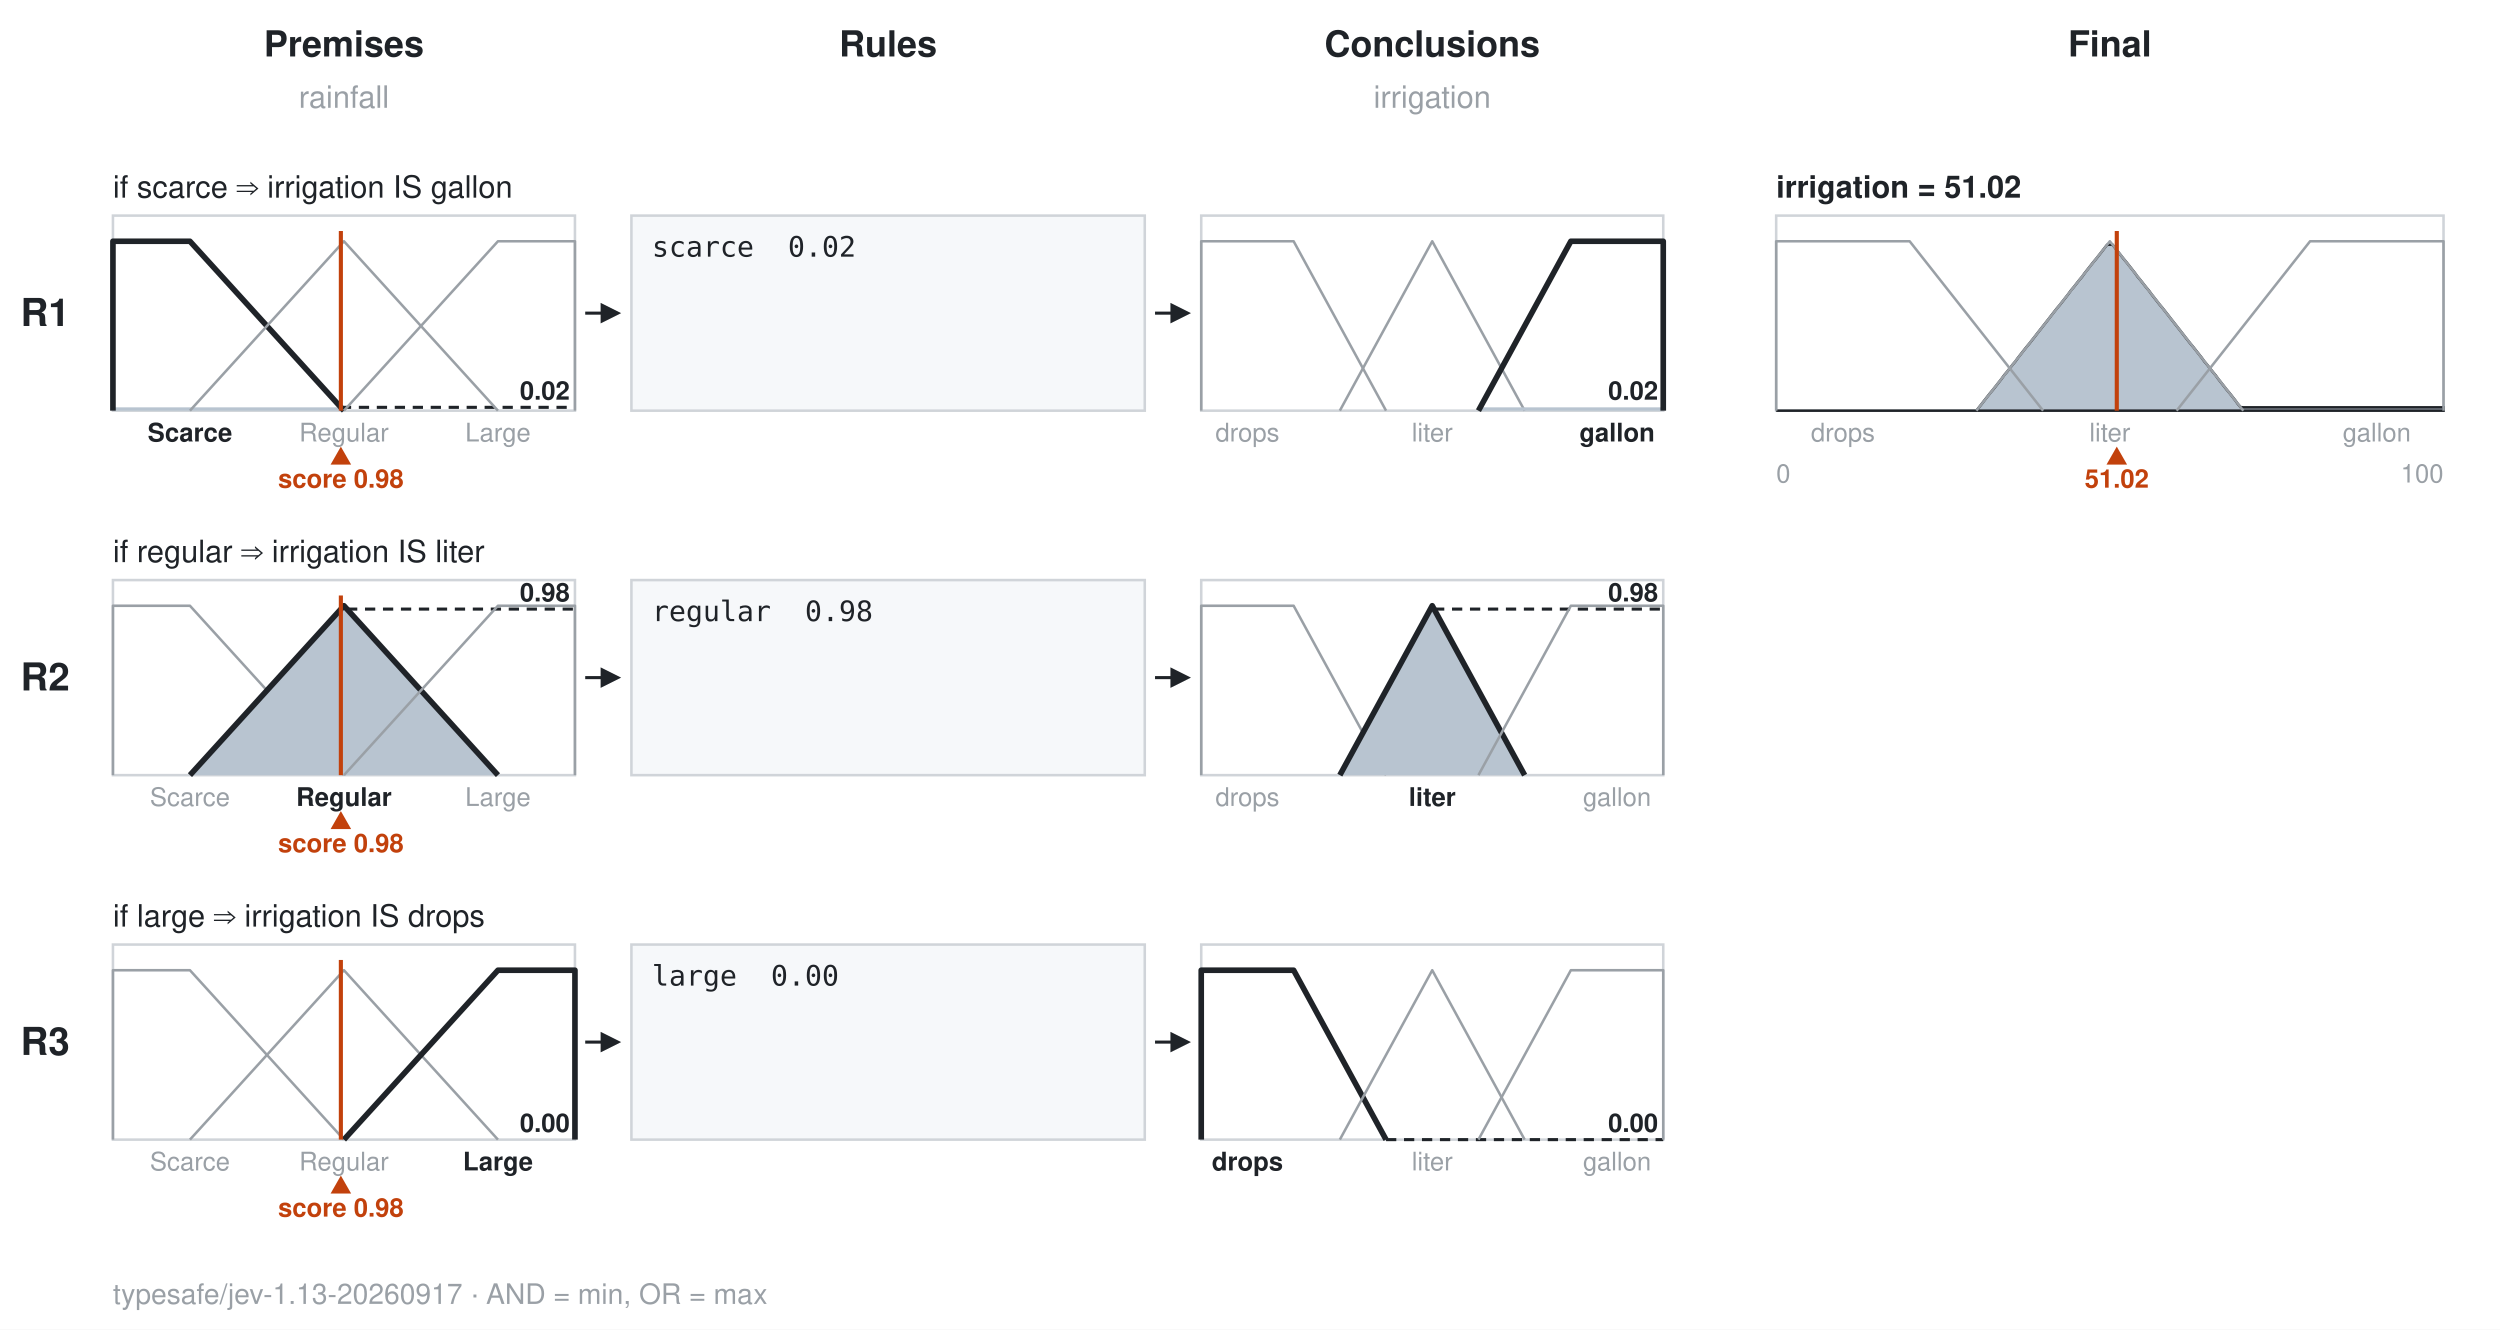
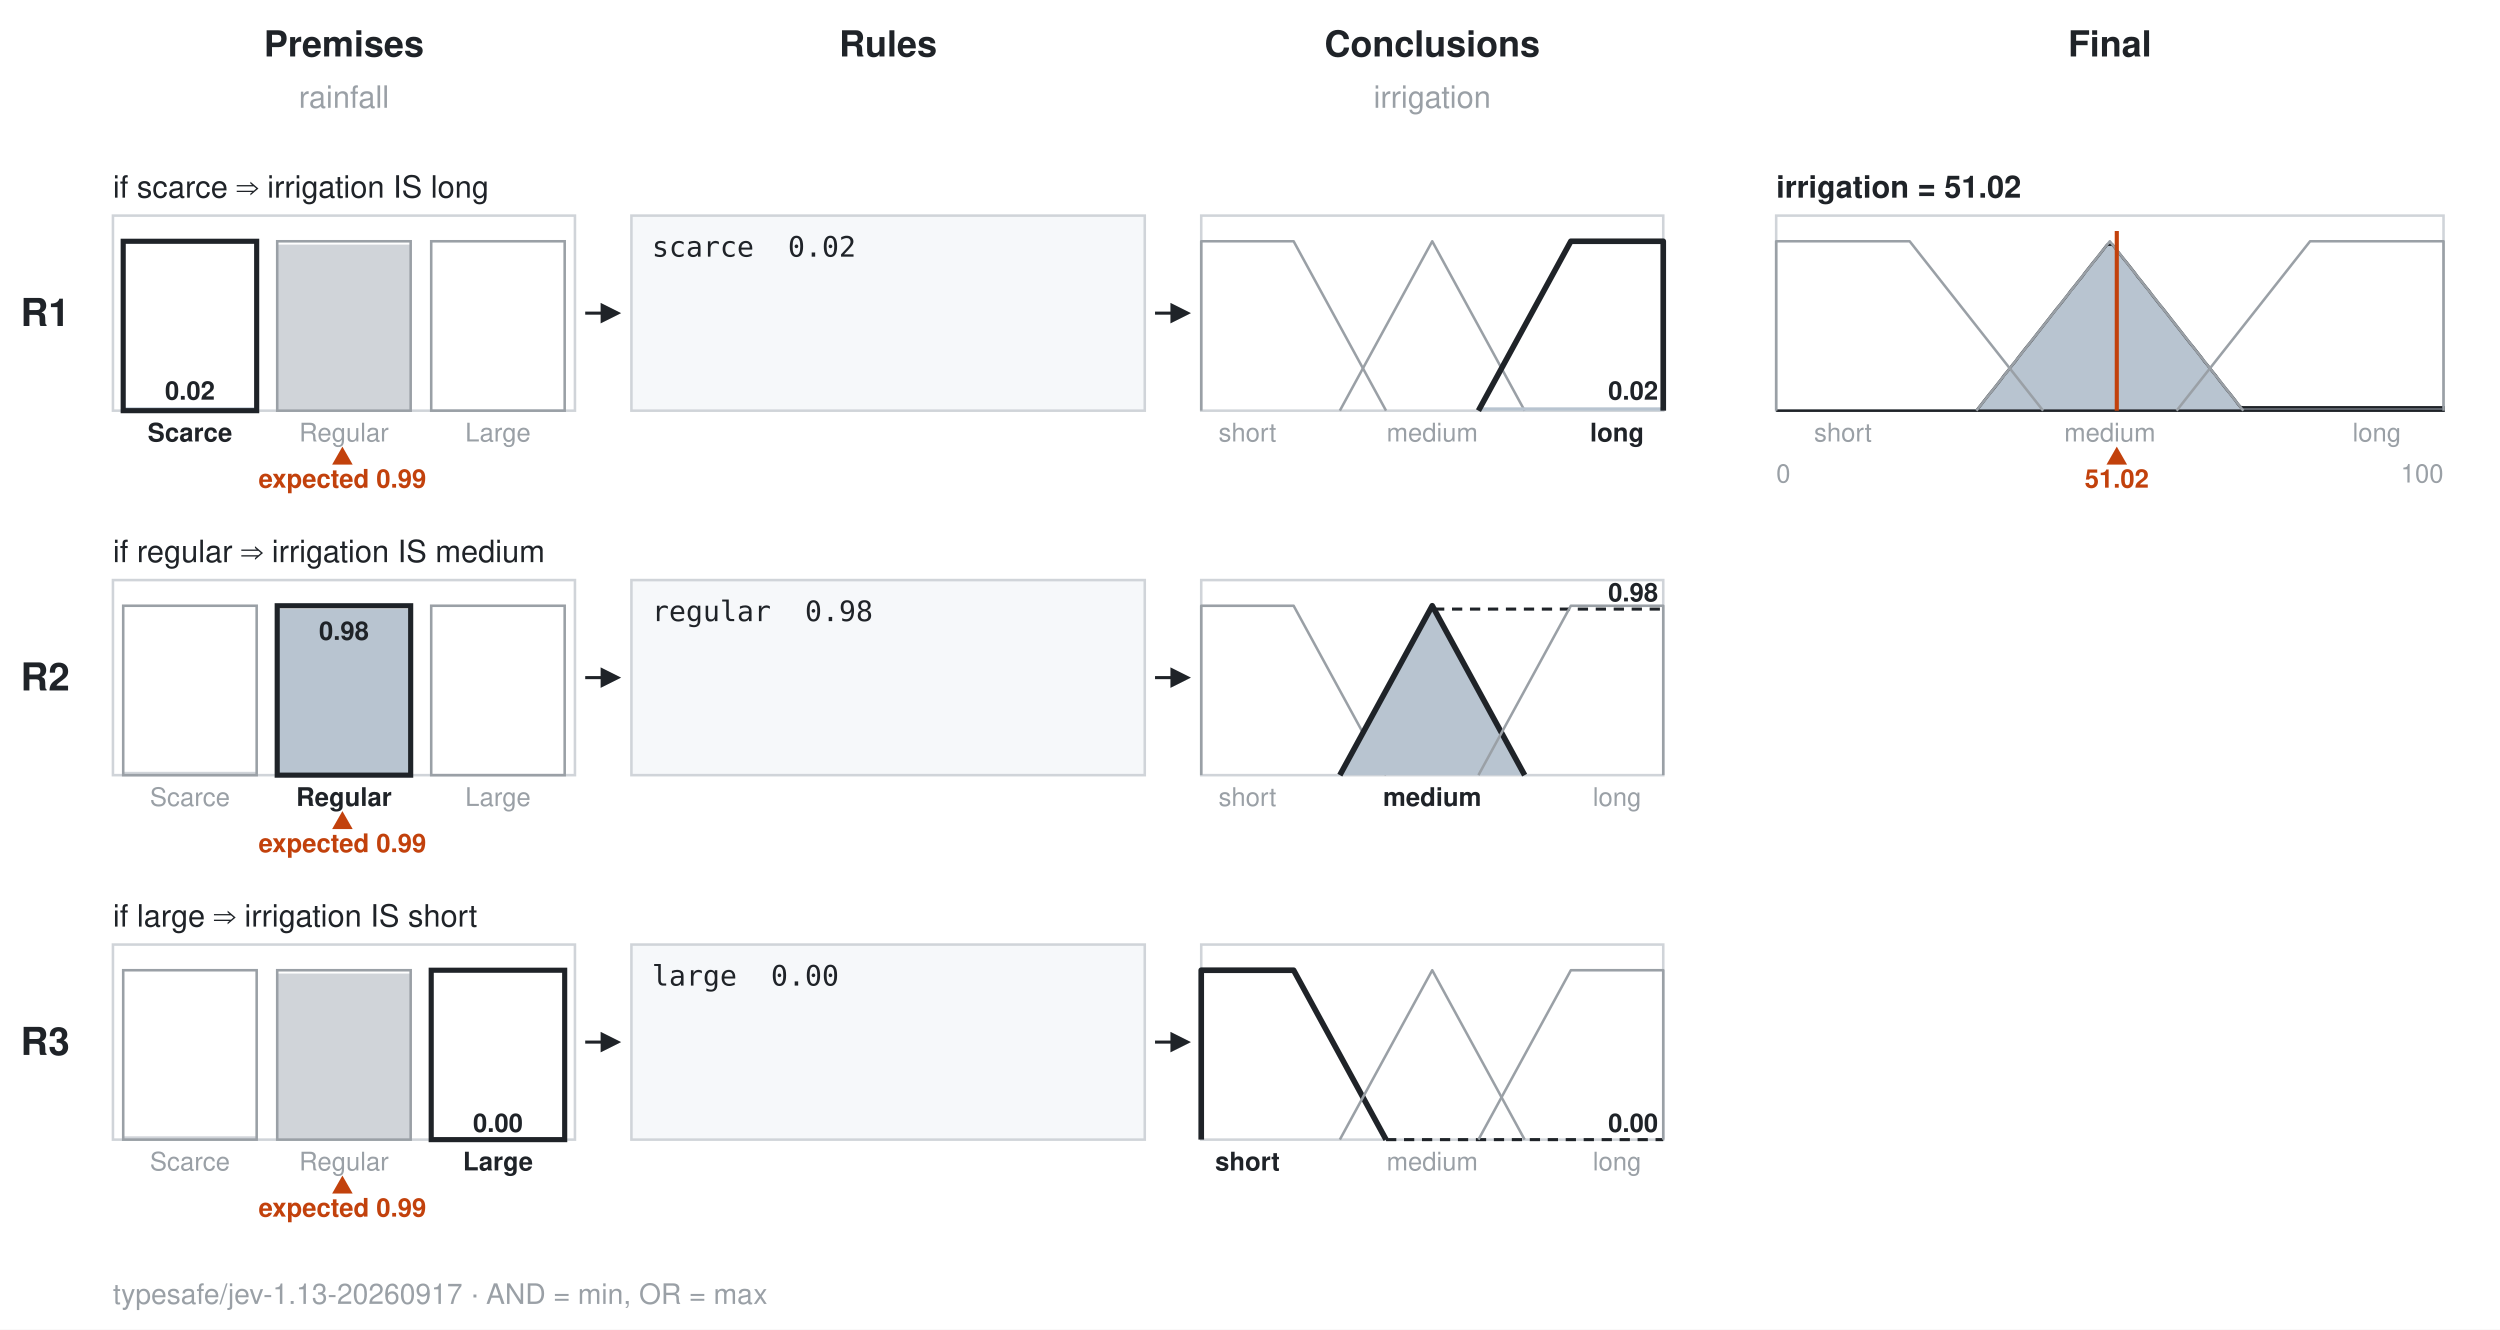
<svg xmlns="http://www.w3.org/2000/svg" width="974" height="518" viewBox="0 0 974 518" font-family="-apple-system, 'Segoe UI', Helvetica, Arial, sans-serif">
  <rect width="100%" height="100%" fill="#ffffff" />
  <text x="134.0" y="22.0" font-size="14" text-anchor="middle" font-weight="bold" fill="#1f2328">Premises</text>
  <text x="346.0" y="22.0" font-size="14" text-anchor="middle" font-weight="bold" fill="#1f2328">Rules</text>
  <text x="558.0" y="22.0" font-size="14" text-anchor="middle" font-weight="bold" fill="#1f2328">Conclusions</text>
  <text x="822.0" y="22.0" font-size="14" text-anchor="middle" font-weight="bold" fill="#1f2328">Final</text>
  <text x="134.0" y="42.0" font-size="12" text-anchor="middle" font-weight="normal" fill="#9aa0a6">rainfall</text>
  <text x="558.0" y="42.0" font-size="12" text-anchor="middle" font-weight="normal" fill="#9aa0a6">irrigation</text>
  <text x="8.0" y="127.0" font-size="15" text-anchor="start" font-weight="bold" fill="#1f2328">R1</text>
-   <text x="44.0" y="77.0" font-size="12" text-anchor="start" font-weight="normal" fill="#1f2328">if scarce  ⇒  irrigation IS gallon</text>
+   <text x="44.0" y="77.0" font-size="12" text-anchor="start" font-weight="normal" fill="#1f2328">if scarce  ⇒  irrigation IS long</text>
  <rect x="44.0" y="84.0" width="180.0" height="76.0" fill="none" stroke="#d0d4d9" stroke-width="1" />
-   <polygon points="44.0,160.0 44.0,158.7 132.8,158.7 134.0,160.0" fill="#b8c4d0" stroke="none" />
-   <line x1="132.8" y1="158.7" x2="224.0" y2="158.7" stroke="#1f2328" stroke-width="1.2" stroke-dasharray="4 3" />
-   <text x="222.0" y="155.7" font-size="10" text-anchor="end" font-weight="bold" fill="#1f2328">0.02</text>
-   <polyline points="44.0,160.0 44.0,94.0 74.0,94.0 134.0,160.0" fill="none" stroke="#1f2328" stroke-width="2.2" stroke-linejoin="round" />
+   <rect x="48.0" y="158.7" width="52.0" height="1.3" fill="#b8c4d0" stroke="none" stroke-width="0" />
+   <text x="74.0" y="155.7" font-size="10" text-anchor="middle" font-weight="bold" fill="#1f2328">0.02</text>
+   <rect x="48.0" y="94.0" width="52.0" height="66.0" fill="none" stroke="#1f2328" stroke-width="2" />
  <text x="74.0" y="172.0" font-size="10" text-anchor="middle" font-weight="bold" fill="#1f2328">Scarce</text>
-   <polyline points="74.0,160.0 134.0,94.0 134.0,94.0 194.0,160.0" fill="none" stroke="#9aa0a6" stroke-width="1" stroke-linejoin="round" />
+   <rect x="108.0" y="95.3" width="52.0" height="64.7" fill="#d0d4d9" stroke="none" stroke-width="0" />
+   <rect x="108.0" y="94.0" width="52.0" height="66.0" fill="none" stroke="#9aa0a6" stroke-width="1" />
  <text x="134.0" y="172.0" font-size="10" text-anchor="middle" font-weight="normal" fill="#9aa0a6">Regular</text>
-   <polyline points="134.0,160.0 194.0,94.0 224.0,94.0 224.0,160.0" fill="none" stroke="#9aa0a6" stroke-width="1" stroke-linejoin="round" />
+   <rect x="168.0" y="160.0" width="52.0" height="0.0" fill="#d0d4d9" stroke="none" stroke-width="0" />
+   <rect x="168.0" y="94.0" width="52.0" height="66.0" fill="none" stroke="#9aa0a6" stroke-width="1" />
  <text x="194.0" y="172.0" font-size="10" text-anchor="middle" font-weight="normal" fill="#9aa0a6">Large</text>
-   <line x1="132.8" y1="90.0" x2="132.8" y2="160.0" stroke="#c2410c" stroke-width="1.6" />
-   <path d="M132.8,174.0 l-4,7 h8 z" fill="#c2410c" />
-   <text x="132.8" y="190.0" font-size="10" text-anchor="middle" font-weight="bold" fill="#c2410c">score 0.98</text>
+   <path d="M133.4,174.0 l-4,7 h8 z" fill="#c2410c" />
+   <text x="133.4" y="190.0" font-size="10" text-anchor="middle" font-weight="bold" fill="#c2410c">expected 0.99</text>
  <line x1="228.0" y1="122.0" x2="236.0" y2="122.0" stroke="#1f2328" stroke-width="1.2" />
  <path d="M242.0,122.0 l-8,-4 v8 z" fill="#1f2328" />
  <rect x="246.0" y="84.0" width="200.0" height="76.0" fill="#f6f8fa" stroke="#d0d4d9" stroke-width="1" />
  <text x="254.0" y="100.0" font-size="11" font-family="ui-monospace, Menlo, Consolas, monospace" fill="#1f2328" xml:space="preserve">scarce  0.02</text>
  <line x1="450.0" y1="122.0" x2="458.0" y2="122.0" stroke="#1f2328" stroke-width="1.2" />
  <path d="M464.0,122.0 l-8,-4 v8 z" fill="#1f2328" />
  <rect x="468.0" y="84.0" width="180.0" height="76.0" fill="none" stroke="#d0d4d9" stroke-width="1" />
  <polyline points="468.0,160.0 468.0,94.0 504.0,94.0 540.0,160.0" fill="none" stroke="#9aa0a6" stroke-width="1" stroke-linejoin="round" />
-   <text x="486.0" y="172.0" font-size="10" text-anchor="middle" font-weight="normal" fill="#9aa0a6">drops</text>
+   <text x="486.0" y="172.0" font-size="10" text-anchor="middle" font-weight="normal" fill="#9aa0a6">short</text>
  <polyline points="522.0,160.0 558.0,94.0 558.0,94.0 594.0,160.0" fill="none" stroke="#9aa0a6" stroke-width="1" stroke-linejoin="round" />
-   <text x="558.0" y="172.0" font-size="10" text-anchor="middle" font-weight="normal" fill="#9aa0a6">liter</text>
+   <text x="558.0" y="172.0" font-size="10" text-anchor="middle" font-weight="normal" fill="#9aa0a6">medium</text>
  <polygon points="576.0,160.0 576.7,158.7 648.0,158.7 648.0,160.0" fill="#b8c4d0" stroke="none" />
  <line x1="648.0" y1="158.7" x2="648.0" y2="158.7" stroke="#1f2328" stroke-width="1.2" stroke-dasharray="4 3" />
  <text x="646.0" y="155.7" font-size="10" text-anchor="end" font-weight="bold" fill="#1f2328">0.02</text>
  <polyline points="576.0,160.0 612.0,94.0 648.0,94.0 648.0,160.0" fill="none" stroke="#1f2328" stroke-width="2.2" stroke-linejoin="round" />
-   <text x="630.0" y="172.0" font-size="10" text-anchor="middle" font-weight="bold" fill="#1f2328">gallon</text>
+   <text x="630.0" y="172.0" font-size="10" text-anchor="middle" font-weight="bold" fill="#1f2328">long</text>
  <text x="8.0" y="269.0" font-size="15" text-anchor="start" font-weight="bold" fill="#1f2328">R2</text>
-   <text x="44.0" y="219.0" font-size="12" text-anchor="start" font-weight="normal" fill="#1f2328">if regular  ⇒  irrigation IS liter</text>
+   <text x="44.0" y="219.0" font-size="12" text-anchor="start" font-weight="normal" fill="#1f2328">if regular  ⇒  irrigation IS medium</text>
  <rect x="44.0" y="226.0" width="180.0" height="76.0" fill="none" stroke="#d0d4d9" stroke-width="1" />
-   <polyline points="44.0,302.0 44.0,236.0 74.0,236.0 134.0,302.0" fill="none" stroke="#9aa0a6" stroke-width="1" stroke-linejoin="round" />
+   <rect x="48.0" y="300.7" width="52.0" height="1.3" fill="#d0d4d9" stroke="none" stroke-width="0" />
+   <rect x="48.0" y="236.0" width="52.0" height="66.0" fill="none" stroke="#9aa0a6" stroke-width="1" />
  <text x="74.0" y="314.0" font-size="10" text-anchor="middle" font-weight="normal" fill="#9aa0a6">Scarce</text>
-   <polygon points="74.0,302.0 132.8,237.3 135.2,237.3 194.0,302.0" fill="#b8c4d0" stroke="none" />
-   <line x1="135.2" y1="237.3" x2="224.0" y2="237.3" stroke="#1f2328" stroke-width="1.2" stroke-dasharray="4 3" />
-   <text x="222.0" y="234.3" font-size="10" text-anchor="end" font-weight="bold" fill="#1f2328">0.98</text>
-   <polyline points="74.0,302.0 134.0,236.0 134.0,236.0 194.0,302.0" fill="none" stroke="#1f2328" stroke-width="2.2" stroke-linejoin="round" />
+   <rect x="108.0" y="237.3" width="52.0" height="64.7" fill="#b8c4d0" stroke="none" stroke-width="0" />
+   <text x="134.0" y="249.3" font-size="10" text-anchor="middle" font-weight="bold" fill="#1f2328">0.98</text>
+   <rect x="108.0" y="236.0" width="52.0" height="66.0" fill="none" stroke="#1f2328" stroke-width="2" />
  <text x="134.0" y="314.0" font-size="10" text-anchor="middle" font-weight="bold" fill="#1f2328">Regular</text>
-   <polyline points="134.0,302.0 194.0,236.0 224.0,236.0 224.0,302.0" fill="none" stroke="#9aa0a6" stroke-width="1" stroke-linejoin="round" />
+   <rect x="168.0" y="302.0" width="52.0" height="0.0" fill="#d0d4d9" stroke="none" stroke-width="0" />
+   <rect x="168.0" y="236.0" width="52.0" height="66.0" fill="none" stroke="#9aa0a6" stroke-width="1" />
  <text x="194.0" y="314.0" font-size="10" text-anchor="middle" font-weight="normal" fill="#9aa0a6">Large</text>
-   <line x1="132.8" y1="232.0" x2="132.8" y2="302.0" stroke="#c2410c" stroke-width="1.6" />
-   <path d="M132.8,316.0 l-4,7 h8 z" fill="#c2410c" />
-   <text x="132.8" y="332.0" font-size="10" text-anchor="middle" font-weight="bold" fill="#c2410c">score 0.98</text>
+   <path d="M133.4,316.0 l-4,7 h8 z" fill="#c2410c" />
+   <text x="133.4" y="332.0" font-size="10" text-anchor="middle" font-weight="bold" fill="#c2410c">expected 0.99</text>
  <line x1="228.0" y1="264.0" x2="236.0" y2="264.0" stroke="#1f2328" stroke-width="1.2" />
  <path d="M242.0,264.0 l-8,-4 v8 z" fill="#1f2328" />
  <rect x="246.0" y="226.0" width="200.0" height="76.0" fill="#f6f8fa" stroke="#d0d4d9" stroke-width="1" />
  <text x="254.0" y="242.0" font-size="11" font-family="ui-monospace, Menlo, Consolas, monospace" fill="#1f2328" xml:space="preserve">regular  0.98</text>
  <line x1="450.0" y1="264.0" x2="458.0" y2="264.0" stroke="#1f2328" stroke-width="1.2" />
  <path d="M464.0,264.0 l-8,-4 v8 z" fill="#1f2328" />
  <rect x="468.0" y="226.0" width="180.0" height="76.0" fill="none" stroke="#d0d4d9" stroke-width="1" />
  <polyline points="468.0,302.0 468.0,236.0 504.0,236.0 540.0,302.0" fill="none" stroke="#9aa0a6" stroke-width="1" stroke-linejoin="round" />
-   <text x="486.0" y="314.0" font-size="10" text-anchor="middle" font-weight="normal" fill="#9aa0a6">drops</text>
+   <text x="486.0" y="314.0" font-size="10" text-anchor="middle" font-weight="normal" fill="#9aa0a6">short</text>
  <polygon points="522.0,302.0 557.3,237.3 558.7,237.3 594.0,302.0" fill="#b8c4d0" stroke="none" />
  <line x1="558.7" y1="237.3" x2="648.0" y2="237.3" stroke="#1f2328" stroke-width="1.2" stroke-dasharray="4 3" />
  <text x="646.0" y="234.3" font-size="10" text-anchor="end" font-weight="bold" fill="#1f2328">0.98</text>
  <polyline points="522.0,302.0 558.0,236.0 558.0,236.0 594.0,302.0" fill="none" stroke="#1f2328" stroke-width="2.2" stroke-linejoin="round" />
-   <text x="558.0" y="314.0" font-size="10" text-anchor="middle" font-weight="bold" fill="#1f2328">liter</text>
+   <text x="558.0" y="314.0" font-size="10" text-anchor="middle" font-weight="bold" fill="#1f2328">medium</text>
  <polyline points="576.0,302.0 612.0,236.0 648.0,236.0 648.0,302.0" fill="none" stroke="#9aa0a6" stroke-width="1" stroke-linejoin="round" />
-   <text x="630.0" y="314.0" font-size="10" text-anchor="middle" font-weight="normal" fill="#9aa0a6">gallon</text>
+   <text x="630.0" y="314.0" font-size="10" text-anchor="middle" font-weight="normal" fill="#9aa0a6">long</text>
  <text x="8.0" y="411.0" font-size="15" text-anchor="start" font-weight="bold" fill="#1f2328">R3</text>
-   <text x="44.0" y="361.0" font-size="12" text-anchor="start" font-weight="normal" fill="#1f2328">if large  ⇒  irrigation IS drops</text>
+   <text x="44.0" y="361.0" font-size="12" text-anchor="start" font-weight="normal" fill="#1f2328">if large  ⇒  irrigation IS short</text>
  <rect x="44.0" y="368.0" width="180.0" height="76.0" fill="none" stroke="#d0d4d9" stroke-width="1" />
-   <polyline points="44.0,444.0 44.0,378.0 74.0,378.0 134.0,444.0" fill="none" stroke="#9aa0a6" stroke-width="1" stroke-linejoin="round" />
+   <rect x="48.0" y="442.7" width="52.0" height="1.3" fill="#d0d4d9" stroke="none" stroke-width="0" />
+   <rect x="48.0" y="378.0" width="52.0" height="66.0" fill="none" stroke="#9aa0a6" stroke-width="1" />
  <text x="74.0" y="456.0" font-size="10" text-anchor="middle" font-weight="normal" fill="#9aa0a6">Scarce</text>
-   <polyline points="74.0,444.0 134.0,378.0 134.0,378.0 194.0,444.0" fill="none" stroke="#9aa0a6" stroke-width="1" stroke-linejoin="round" />
+   <rect x="108.0" y="379.3" width="52.0" height="64.7" fill="#d0d4d9" stroke="none" stroke-width="0" />
+   <rect x="108.0" y="378.0" width="52.0" height="66.0" fill="none" stroke="#9aa0a6" stroke-width="1" />
  <text x="134.0" y="456.0" font-size="10" text-anchor="middle" font-weight="normal" fill="#9aa0a6">Regular</text>
-   <polygon points="134.0,444.0 134.0,444.0 224.0,444.0 224.0,444.0" fill="#b8c4d0" stroke="none" />
-   <line x1="224.0" y1="444.0" x2="224.0" y2="444.0" stroke="#1f2328" stroke-width="1.2" stroke-dasharray="4 3" />
-   <text x="222.0" y="441.0" font-size="10" text-anchor="end" font-weight="bold" fill="#1f2328">0.00</text>
-   <polyline points="134.0,444.0 194.0,378.0 224.0,378.0 224.0,444.0" fill="none" stroke="#1f2328" stroke-width="2.2" stroke-linejoin="round" />
+   <rect x="168.0" y="444.0" width="52.0" height="0.0" fill="#b8c4d0" stroke="none" stroke-width="0" />
+   <text x="194.0" y="441.0" font-size="10" text-anchor="middle" font-weight="bold" fill="#1f2328">0.00</text>
+   <rect x="168.0" y="378.0" width="52.0" height="66.0" fill="none" stroke="#1f2328" stroke-width="2" />
  <text x="194.0" y="456.0" font-size="10" text-anchor="middle" font-weight="bold" fill="#1f2328">Large</text>
-   <line x1="132.8" y1="374.0" x2="132.8" y2="444.0" stroke="#c2410c" stroke-width="1.6" />
-   <path d="M132.8,458.0 l-4,7 h8 z" fill="#c2410c" />
-   <text x="132.8" y="474.0" font-size="10" text-anchor="middle" font-weight="bold" fill="#c2410c">score 0.98</text>
+   <path d="M133.4,458.0 l-4,7 h8 z" fill="#c2410c" />
+   <text x="133.4" y="474.0" font-size="10" text-anchor="middle" font-weight="bold" fill="#c2410c">expected 0.99</text>
  <line x1="228.0" y1="406.0" x2="236.0" y2="406.0" stroke="#1f2328" stroke-width="1.2" />
  <path d="M242.0,406.0 l-8,-4 v8 z" fill="#1f2328" />
  <rect x="246.0" y="368.0" width="200.0" height="76.0" fill="#f6f8fa" stroke="#d0d4d9" stroke-width="1" />
  <text x="254.0" y="384.0" font-size="11" font-family="ui-monospace, Menlo, Consolas, monospace" fill="#1f2328" xml:space="preserve">large  0.00</text>
  <line x1="450.0" y1="406.0" x2="458.0" y2="406.0" stroke="#1f2328" stroke-width="1.2" />
  <path d="M464.0,406.0 l-8,-4 v8 z" fill="#1f2328" />
  <rect x="468.0" y="368.0" width="180.0" height="76.0" fill="none" stroke="#d0d4d9" stroke-width="1" />
  <polygon points="468.0,444.0 468.0,444.0 540.0,444.0 540.0,444.0" fill="#b8c4d0" stroke="none" />
  <line x1="540.0" y1="444.0" x2="648.0" y2="444.0" stroke="#1f2328" stroke-width="1.2" stroke-dasharray="4 3" />
  <text x="646.0" y="441.0" font-size="10" text-anchor="end" font-weight="bold" fill="#1f2328">0.00</text>
  <polyline points="468.0,444.0 468.0,378.0 504.0,378.0 540.0,444.0" fill="none" stroke="#1f2328" stroke-width="2.2" stroke-linejoin="round" />
-   <text x="486.0" y="456.0" font-size="10" text-anchor="middle" font-weight="bold" fill="#1f2328">drops</text>
+   <text x="486.0" y="456.0" font-size="10" text-anchor="middle" font-weight="bold" fill="#1f2328">short</text>
  <polyline points="522.0,444.0 558.0,378.0 558.0,378.0 594.0,444.0" fill="none" stroke="#9aa0a6" stroke-width="1" stroke-linejoin="round" />
-   <text x="558.0" y="456.0" font-size="10" text-anchor="middle" font-weight="normal" fill="#9aa0a6">liter</text>
+   <text x="558.0" y="456.0" font-size="10" text-anchor="middle" font-weight="normal" fill="#9aa0a6">medium</text>
  <polyline points="576.0,444.0 612.0,378.0 648.0,378.0 648.0,444.0" fill="none" stroke="#9aa0a6" stroke-width="1" stroke-linejoin="round" />
-   <text x="630.0" y="456.0" font-size="10" text-anchor="middle" font-weight="normal" fill="#9aa0a6">gallon</text>
+   <text x="630.0" y="456.0" font-size="10" text-anchor="middle" font-weight="normal" fill="#9aa0a6">long</text>
  <text x="692.0" y="77.0" font-size="12" text-anchor="start" font-weight="bold" fill="#1f2328">irrigation = 51.02</text>
  <rect x="692.0" y="84.0" width="260.0" height="76.0" fill="none" stroke="#d0d4d9" stroke-width="1" />
  <polygon points="692.0,160.0 692.0,160.0 693.1,160.0 694.2,160.0 695.2,160.0 696.3,160.0 697.4,160.0 698.5,160.0 699.6,160.0 700.7,160.0 701.8,160.0 702.8,160.0 703.9,160.0 705.0,160.0 706.1,160.0 707.2,160.0 708.2,160.0 709.3,160.0 710.4,160.0 711.5,160.0 712.6,160.0 713.7,160.0 714.8,160.0 715.8,160.0 716.9,160.0 718.0,160.0 719.1,160.0 720.2,160.0 721.2,160.0 722.3,160.0 723.4,160.0 724.5,160.0 725.6,160.0 726.7,160.0 727.8,160.0 728.8,160.0 729.9,160.0 731.0,160.0 732.1,160.0 733.2,160.0 734.2,160.0 735.3,160.0 736.4,160.0 737.5,160.0 738.6,160.0 739.7,160.0 740.8,160.0 741.8,160.0 742.9,160.0 744.0,160.0 745.1,160.0 746.2,160.0 747.2,160.0 748.3,160.0 749.4,160.0 750.5,160.0 751.6,160.0 752.7,160.0 753.8,160.0 754.8,160.0 755.9,160.0 757.0,160.0 758.1,160.0 759.2,160.0 760.2,160.0 761.3,160.0 762.4,160.0 763.5,160.0 764.6,160.0 765.7,160.0 766.8,160.0 767.8,160.0 768.9,160.0 770.0,160.0 771.1,158.6 772.2,157.2 773.2,155.9 774.3,154.5 775.4,153.1 776.5,151.8 777.6,150.4 778.7,149.0 779.8,147.6 780.8,146.2 781.9,144.9 783.0,143.5 784.1,142.1 785.2,140.8 786.2,139.4 787.3,138.0 788.4,136.6 789.5,135.2 790.6,133.9 791.7,132.5 792.8,131.1 793.8,129.8 794.9,128.4 796.0,127.0 797.1,125.6 798.2,124.2 799.2,122.9 800.3,121.5 801.4,120.1 802.5,118.8 803.6,117.4 804.7,116.0 805.8,114.6 806.8,113.2 807.9,111.9 809.0,110.5 810.1,109.1 811.2,107.8 812.2,106.4 813.3,105.0 814.4,103.6 815.5,102.2 816.6,100.9 817.7,99.5 818.8,98.1 819.8,96.8 820.9,95.4 822.0,95.3 823.1,95.4 824.2,96.8 825.2,98.1 826.3,99.5 827.4,100.9 828.5,102.2 829.6,103.6 830.7,105.0 831.8,106.4 832.8,107.8 833.9,109.1 835.0,110.5 836.1,111.9 837.2,113.2 838.2,114.6 839.3,116.0 840.4,117.4 841.5,118.8 842.6,120.1 843.7,121.5 844.8,122.9 845.8,124.2 846.9,125.6 848.0,127.0 849.1,128.4 850.2,129.8 851.2,131.1 852.3,132.5 853.4,133.9 854.5,135.2 855.6,136.6 856.7,138.0 857.8,139.4 858.8,140.8 859.9,142.1 861.0,143.5 862.1,144.9 863.2,146.2 864.2,147.6 865.3,149.0 866.4,150.4 867.5,151.8 868.6,153.1 869.7,154.5 870.8,155.9 871.8,157.3 872.9,158.6 874.0,158.7 875.1,158.7 876.2,158.7 877.2,158.7 878.3,158.7 879.4,158.7 880.5,158.7 881.6,158.7 882.7,158.7 883.8,158.7 884.8,158.7 885.9,158.7 887.0,158.7 888.1,158.7 889.2,158.7 890.2,158.7 891.3,158.7 892.4,158.7 893.5,158.7 894.6,158.7 895.7,158.7 896.8,158.7 897.8,158.7 898.9,158.7 900.0,158.7 901.1,158.7 902.2,158.7 903.2,158.7 904.3,158.7 905.4,158.7 906.5,158.7 907.6,158.7 908.7,158.7 909.8,158.7 910.8,158.7 911.9,158.7 913.0,158.7 914.1,158.7 915.2,158.7 916.2,158.7 917.3,158.7 918.4,158.7 919.5,158.7 920.6,158.7 921.7,158.7 922.8,158.7 923.8,158.7 924.9,158.7 926.0,158.7 927.1,158.7 928.2,158.7 929.2,158.7 930.3,158.7 931.4,158.7 932.5,158.7 933.6,158.7 934.7,158.7 935.8,158.7 936.8,158.7 937.9,158.7 939.0,158.7 940.1,158.7 941.2,158.7 942.2,158.7 943.3,158.7 944.4,158.7 945.5,158.7 946.6,158.7 947.7,158.7 948.8,158.7 949.8,158.7 950.9,158.7 952.0,158.7 952.0,160.0" fill="#b8c4d0" stroke="#1f2328" stroke-width="1" />
  <polyline points="692.0,160.0 692.0,94.0 744.0,94.0 796.0,160.0" fill="none" stroke="#9aa0a6" stroke-width="1" stroke-linejoin="round" />
-   <text x="718.0" y="172.0" font-size="10" text-anchor="middle" font-weight="normal" fill="#9aa0a6">drops</text>
+   <text x="718.0" y="172.0" font-size="10" text-anchor="middle" font-weight="normal" fill="#9aa0a6">short</text>
  <polyline points="770.0,160.0 822.0,94.0 822.0,94.0 874.0,160.0" fill="none" stroke="#9aa0a6" stroke-width="1" stroke-linejoin="round" />
-   <text x="822.0" y="172.0" font-size="10" text-anchor="middle" font-weight="normal" fill="#9aa0a6">liter</text>
+   <text x="822.0" y="172.0" font-size="10" text-anchor="middle" font-weight="normal" fill="#9aa0a6">medium</text>
  <polyline points="848.0,160.0 900.0,94.0 952.0,94.0 952.0,160.0" fill="none" stroke="#9aa0a6" stroke-width="1" stroke-linejoin="round" />
-   <text x="926.0" y="172.0" font-size="10" text-anchor="middle" font-weight="normal" fill="#9aa0a6">gallon</text>
+   <text x="926.0" y="172.0" font-size="10" text-anchor="middle" font-weight="normal" fill="#9aa0a6">long</text>
  <line x1="824.7" y1="90.0" x2="824.7" y2="160.0" stroke="#c2410c" stroke-width="1.6" />
  <path d="M824.7,174.0 l-4,7 h8 z" fill="#c2410c" />
  <text x="824.7" y="190.0" font-size="10" text-anchor="middle" font-weight="bold" fill="#c2410c">51.02</text>
  <text x="692.0" y="188.0" font-size="10" text-anchor="start" font-weight="normal" fill="#9aa0a6">0</text>
  <text x="952.0" y="188.0" font-size="10" text-anchor="end" font-weight="normal" fill="#9aa0a6">100</text>
  <text x="44.0" y="508.0" font-size="11" text-anchor="start" font-weight="normal" fill="#9aa0a6">typesafe/jev-1.13-20260917 · AND = min, OR = max</text>
</svg>
